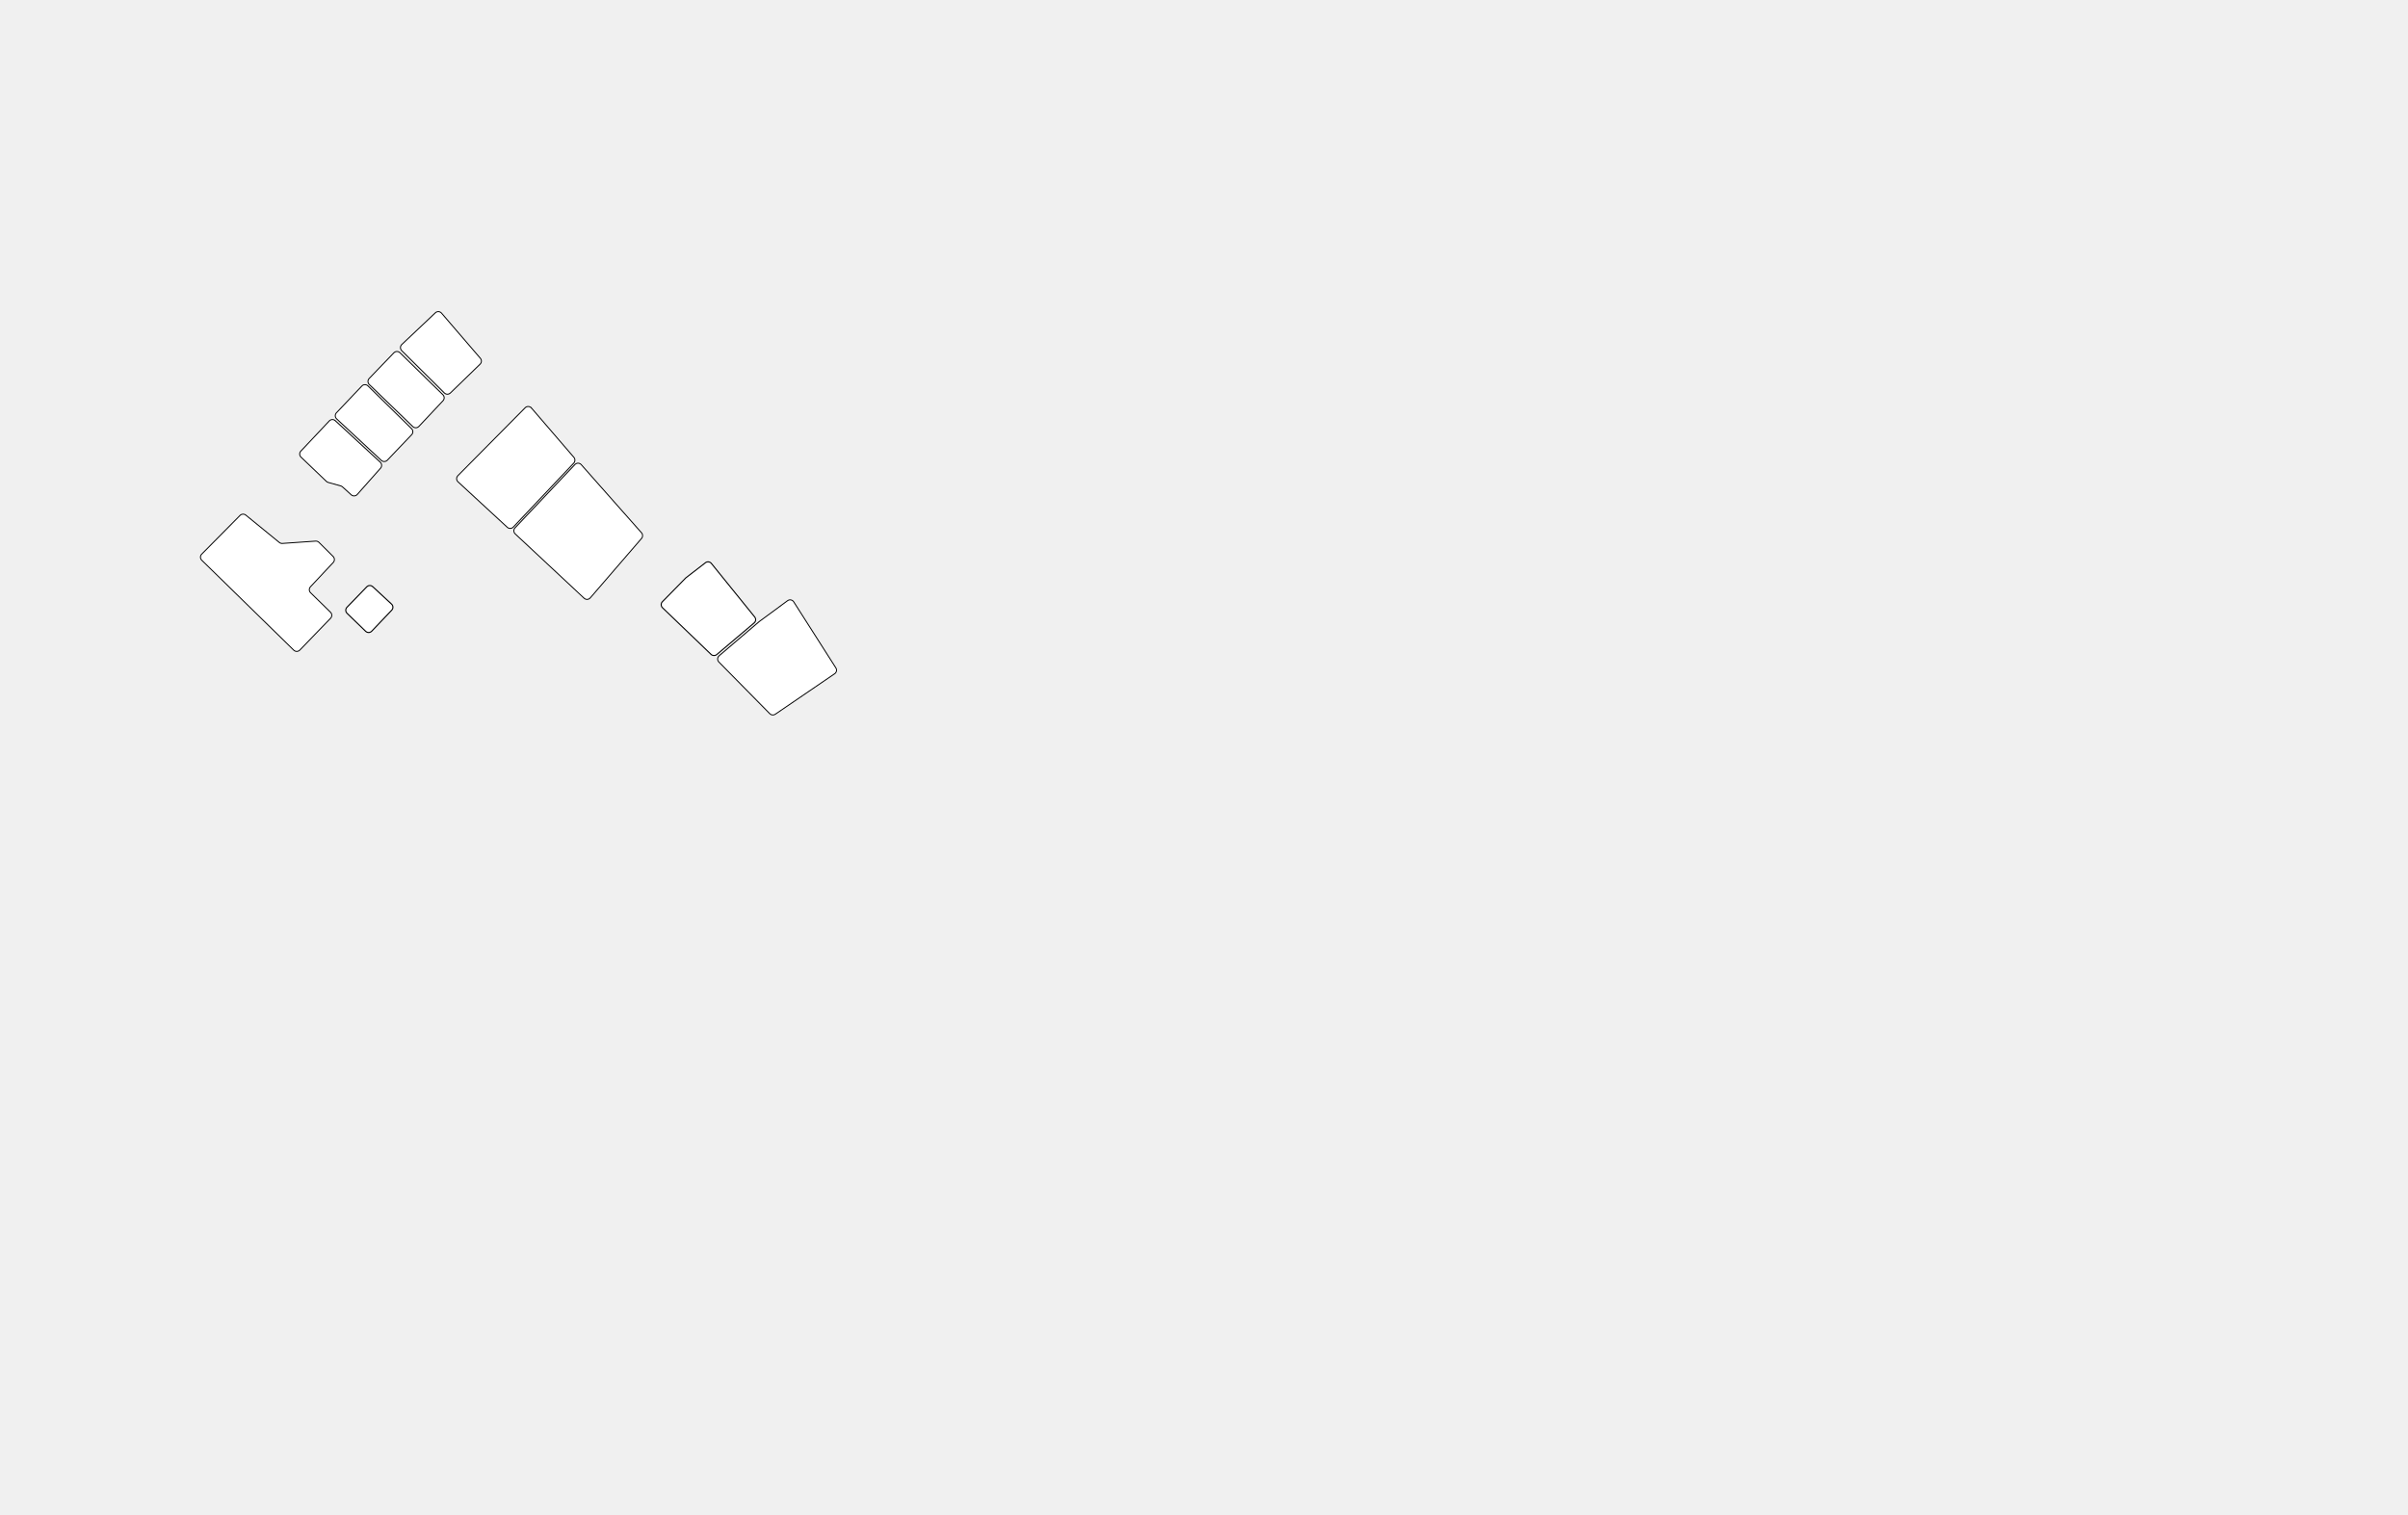
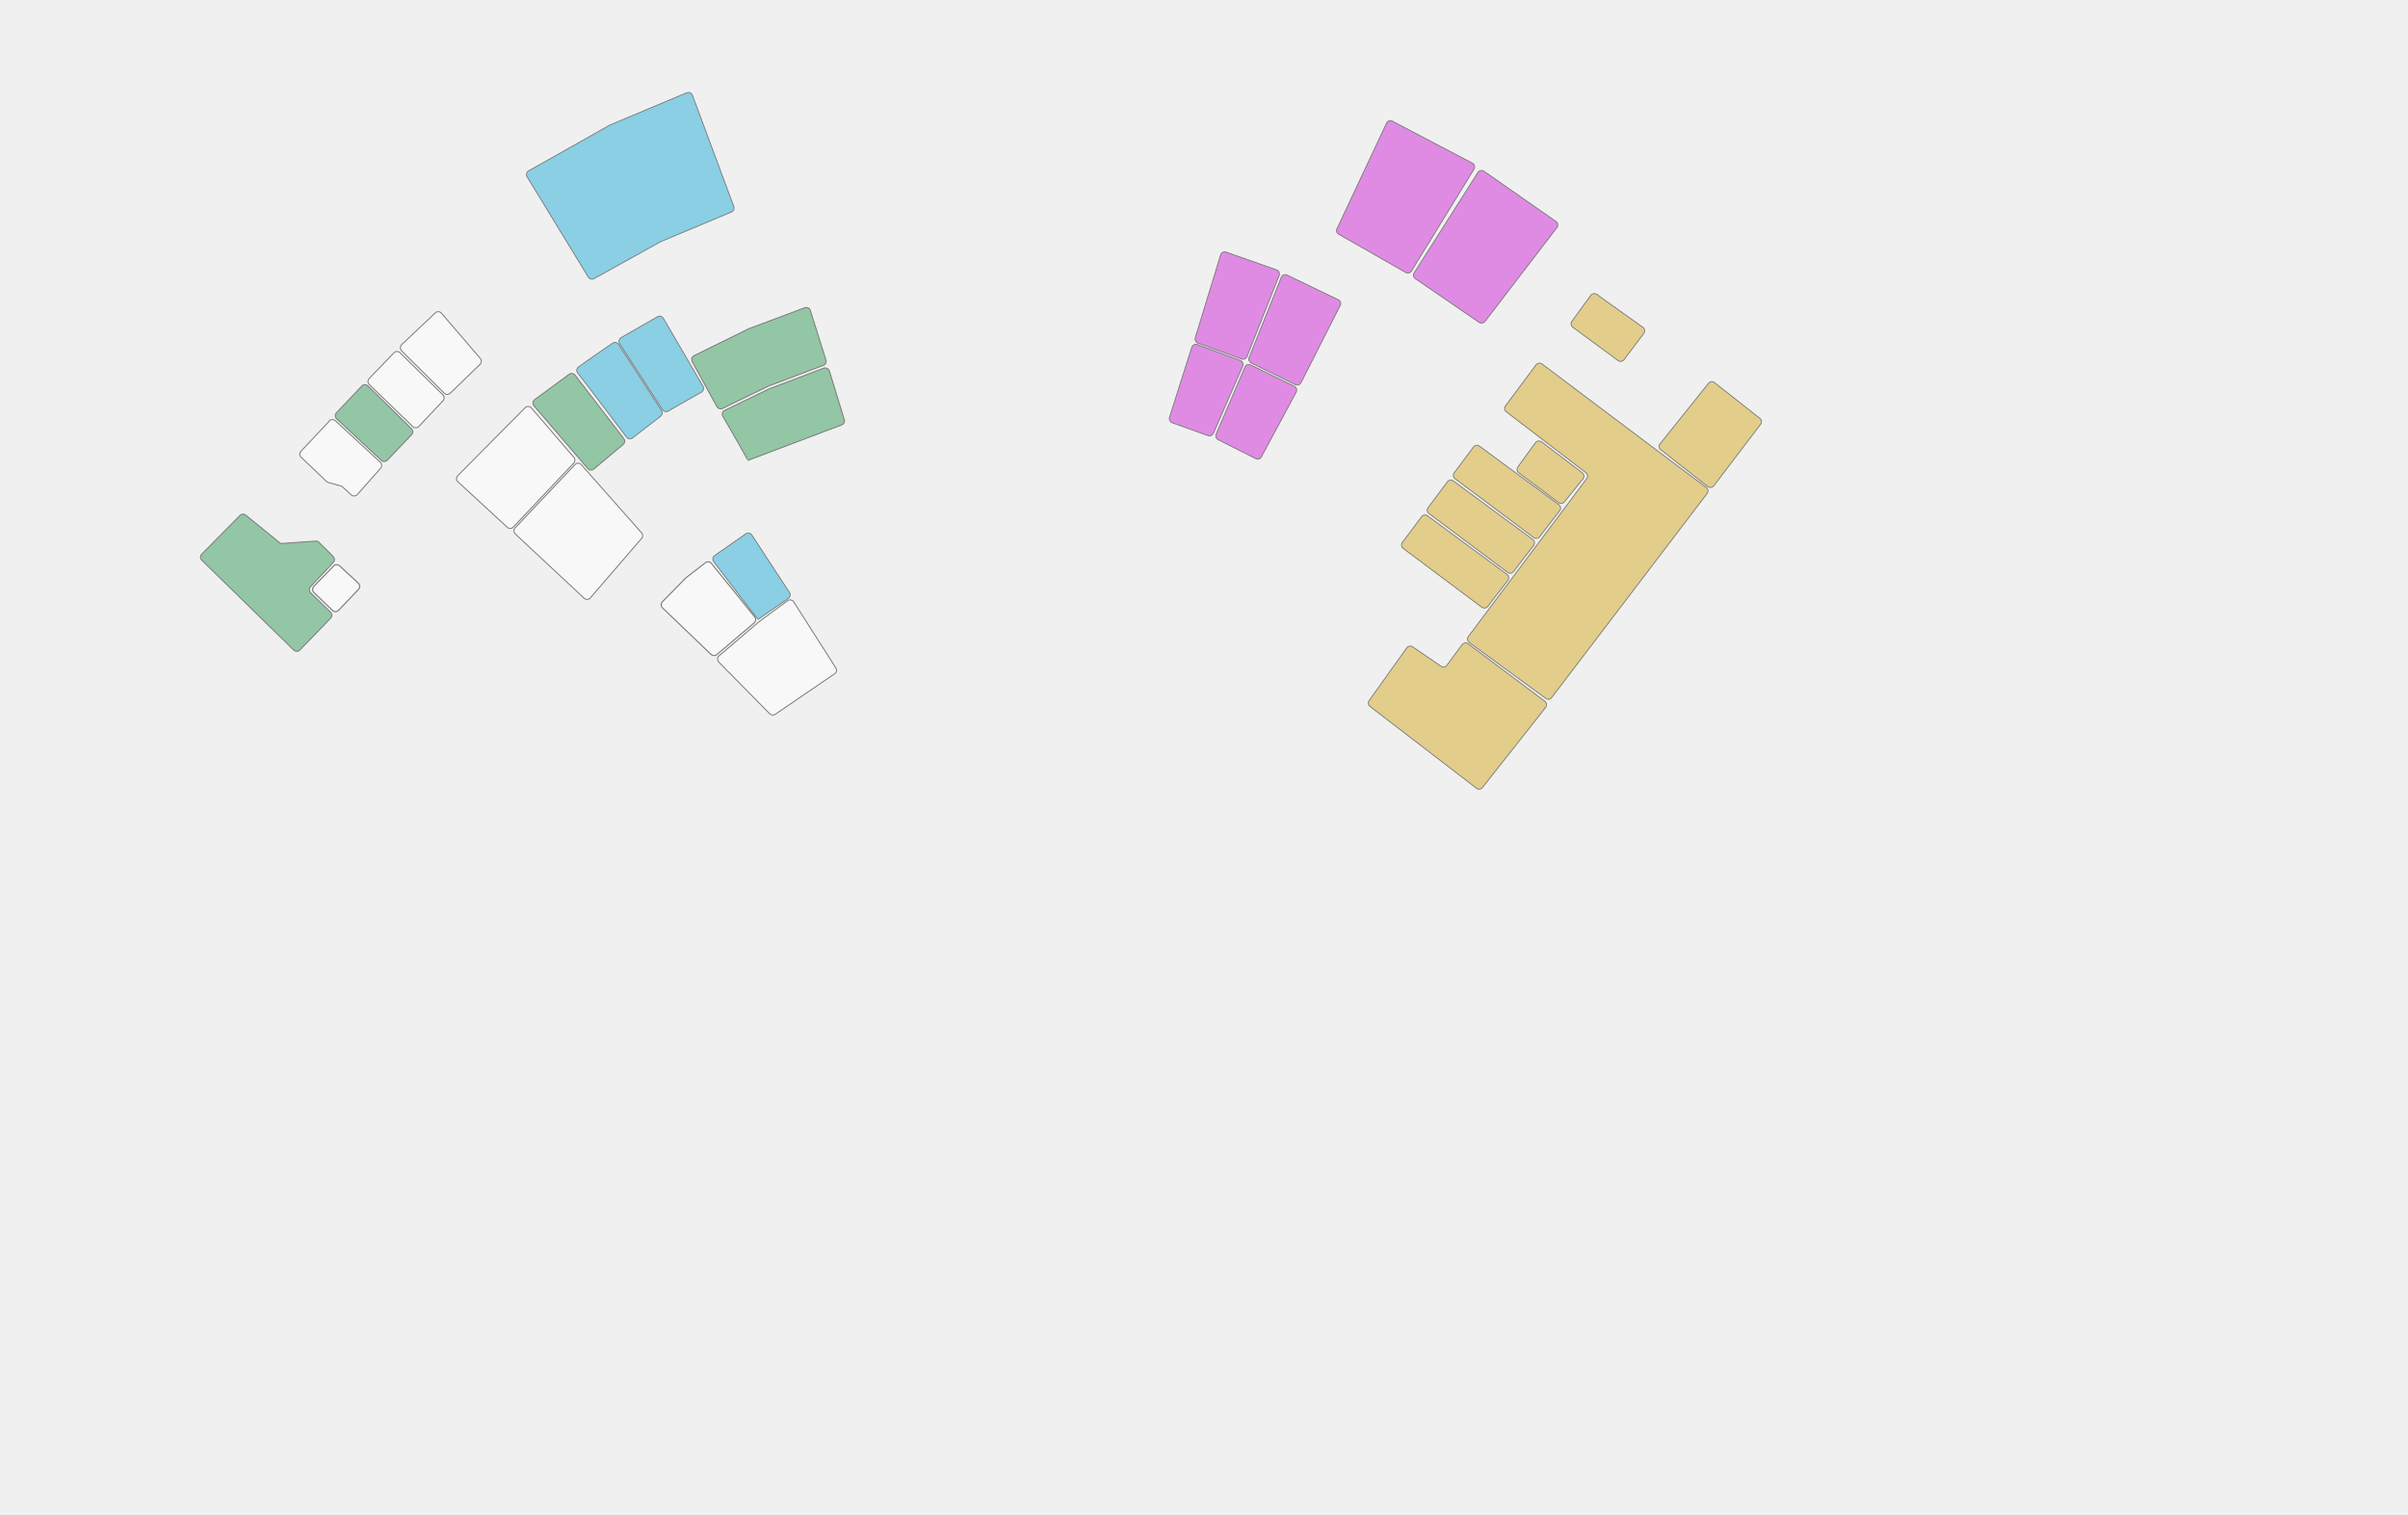
- <svg xmlns="http://www.w3.org/2000/svg" width="2822.08" height="1774.98" viewBox="0 0 2822.08 1774.98">
-   <g id="Capa_0" data-name="Capa 0">
-     <rect y=".48" width="2821.79" height="1774.49" fill="none" stroke-width="0" />
+ <svg xmlns="http://www.w3.org/2000/svg" version="1.1" id="Capa_1" x="0px" y="0px" viewBox="0 0 2822.1 1775" style="enable-background:new 0 0 2822.1 1775;" xml:space="preserve">
+   <style type="text/css">
+ 	.st0{opacity:0.5;}
+ 	.st1{fill:#FFFFFF;stroke:#000000;stroke-width:1.27;stroke-miterlimit:10;}
+ 	.st2{fill:#FFFFFF;stroke:#000000;stroke-width:1.1;stroke-miterlimit:10;}
+ 	.st3{fill:#FFFFFF;stroke:#000000;stroke-width:1.23;stroke-miterlimit:10;}
+ 	.st4{fill:#359B59;stroke:#000000;stroke-width:1.1;stroke-miterlimit:10;}
+ 	.st5{opacity:0.5;fill:#23AED8;stroke:#000000;stroke-miterlimit:10;enable-background:new    ;}
+ 	.st6{opacity:0.5;fill:#CD25D6;stroke:#000000;stroke-miterlimit:10;enable-background:new    ;}
+ 	.st7{opacity:0.5;fill:#D3AA26;stroke:#000000;stroke-miterlimit:10;enable-background:new    ;}
+ 	.st8{fill:none;}
+ 	.st9{opacity:0.5;fill:#359B59;stroke:#000000;stroke-width:1.1;stroke-miterlimit:10;}
+ </style>
+   <g id="local_x5F_2a" class="st0">
+     <path class="st1" d="M398,663.2l22,20.4c2,1.9,2.1,5.1,0.2,7.1l-23.4,24.6c-1.9,2-5.1,2.1-7.1,0.2l-21.8-21.1c-2-1.9-2-5.1-0.1-7.1   l23.2-24C392.9,661.4,396,661.4,398,663.2L398,663.2z" />
  </g>
-   <g id="local_2a" data-name="local 2a">
-     <path d="M436.82,687.6l22.05,20.42c2.05,1.89,2.15,5.1.22,7.12l-23.44,24.63c-1.92,2.01-5.1,2.08-7.1.15l-21.79-21.09c-1.98-1.92-2.04-5.08-.12-7.07l23.17-23.96c1.89-1.95,5-2.04,6.99-.19Z" fill="#fff" stroke="#000" stroke-miterlimit="10" stroke-width="1.27" />
+   <g id="local_x5F_47a" class="st0">
+     <path class="st2" d="M470.9,403.8l39.3-37.1c2.1-2,5.4-1.8,7.2,0.4l45.5,53c1.7,2,1.6,5-0.3,6.9l-34.9,33.8c-2,1.9-5.1,1.9-7,0   l-50-49.6C468.8,409,468.8,405.7,470.9,403.8L470.9,403.8z" />
  </g>
-   <g id="local_47a" data-name="local 47a">
-     <path d="M470.9,403.77l39.31-37.15c2.07-1.96,5.36-1.79,7.23.37l45.54,52.96c1.72,2.01,1.59,5.01-.31,6.85l-34.88,33.82c-1.96,1.9-5.07,1.88-7-.04l-49.98-49.63c-2-1.99-1.96-5.24.09-7.18Z" fill="#fff" stroke="#000" stroke-miterlimit="10" stroke-width="1.1" />
+   <g id="local_x5F_5" class="st0">
+     <path class="st2" d="M681.2,544.6l70.7,79.9c1.7,1.9,1.7,4.7,0,6.6l-60.1,69.7c-1.8,2.2-5.1,2.3-7.2,0.4l-80.7-75.4   c-2-1.9-2.1-5.1-0.2-7.1l70.2-74.2C675.8,542.3,679.2,542.4,681.2,544.6L681.2,544.6z" />
  </g>
-   <g id="local_5" data-name="local 5">
-     <path d="M681.17,544.57l70.68,79.9c1.66,1.87,1.68,4.68.04,6.58l-60.14,69.71c-1.85,2.15-5.12,2.33-7.2.39l-80.73-75.38c-2.03-1.89-2.13-5.07-.22-7.09l70.19-74.23c2.02-2.13,5.43-2.08,7.38.12Z" fill="#fff" stroke="#000" stroke-miterlimit="10" stroke-width="1.1" />
+   <g id="local_x5F_13" class="st0">
+     <path class="st2" d="M842.8,768.6l46.9-40c0.1-0.1,0.2-0.2,0.3-0.2l33-24.3c2.3-1.7,5.6-1.1,7.2,1.3l49.4,77.5   c1.5,2.3,0.8,5.3-1.4,6.8l-69.7,47.5c-2,1.4-4.7,1.1-6.4-0.6L842.4,776C840.4,773.8,840.6,770.5,842.8,768.6L842.8,768.6z" />
  </g>
-   <g id="local_13" data-name="local 13">
-     <path d="M842.81,768.58l46.88-39.98c.09-.08.18-.15.28-.22l33.05-24.35c2.33-1.72,5.62-1.1,7.18,1.34l49.41,77.45c1.45,2.28.83,5.3-1.4,6.82l-69.65,47.51c-2,1.36-4.68,1.1-6.38-.62l-59.69-60.62c-2.04-2.07-1.89-5.43.32-7.31Z" fill="#fff" stroke="#000" stroke-miterlimit="10" stroke-width="1.1" />
+   <g id="local_x5F_14a" class="st0">
+     <path class="st3" d="M833.7,660.3l50.8,62.8c1.7,2.1,1.4,5.2-0.7,7L840,767.2c-2,1.7-4.8,1.6-6.7-0.2l-56.9-54.6   c-2-1.9-2-5.1-0.1-7.1l27.2-27.7c0.2-0.2,0.3-0.3,0.5-0.5l22.8-17.6C828.9,657.9,832,658.2,833.7,660.3z" />
  </g>
-   <g id="local_14a" data-name="local 14a">
-     <path d="M833.69,660.35l50.79,62.78c1.71,2.11,1.42,5.21-.66,6.96l-43.82,37.07c-1.96,1.65-4.85,1.56-6.69-.21l-56.88-54.64c-2.01-1.93-2.05-5.12-.1-7.11l27.16-27.65c.16-.16.33-.31.51-.45l22.75-17.56c2.15-1.66,5.23-1.3,6.94.81Z" fill="#fff" stroke="#000" stroke-miterlimit="10" stroke-width="1.23" />
+   <g id="local_x5F_7" class="st0">
+     <path class="st2" d="M622.8,478.2l49.8,57.9c1.7,1.9,1.6,4.8-0.2,6.7l-70.9,75c-1.9,2-5,2.1-7,0.2l-57.8-53.3   c-2.1-1.9-2.2-5.2-0.2-7.2l78.9-79.6C617.5,475.8,620.9,476,622.8,478.2L622.8,478.2z" />
  </g>
-   <g id="local_7" data-name="local 7">
-     <path d="M622.8,478.17l49.81,57.89c1.67,1.94,1.6,4.83-.16,6.7l-70.91,75c-1.88,1.99-5.01,2.1-7.02.24l-57.76-53.28c-2.08-1.92-2.15-5.18-.16-7.19l78.86-79.61c2.05-2.07,5.44-1.95,7.34.26Z" fill="#fff" stroke="#000" stroke-miterlimit="10" stroke-width="1.1" />
+   <g id="local_x5F_47b" class="st0">
+     <path class="st2" d="M468.7,413.4l50.3,49.3c2,1.9,2,5,0.2,7l-28.3,30.1c-1.9,2-5.1,2.1-7.1,0.2l-51-49.3c-2-1.9-2-5.1-0.1-7.1   l29-30.1C463.5,411.5,466.7,411.5,468.7,413.4L468.7,413.4z" />
  </g>
-   <g id="local_47b" data-name="local 47b">
-     <path d="M468.7,413.39l50.35,49.28c1.95,1.9,2.01,5.01.15,7l-28.29,30.11c-1.91,2.03-5.11,2.11-7.12.17l-51.01-49.3c-1.98-1.92-2.04-5.08-.13-7.06l28.95-30.09c1.93-2,5.12-2.05,7.1-.11Z" fill="#fff" stroke="#000" stroke-miterlimit="10" stroke-width="1.1" />
+   <g id="local_x5F_47c" class="st0">
+     <path class="st4" d="M424.1,452.4l-29.8,31.4c-1.9,2-1.8,5.2,0.2,7.1l52.4,48.7c2,1.9,5.1,1.8,7-0.2l28.5-29.9c1.9-2,1.8-5.1-0.1-7   l-51.1-50.2C429.2,450.3,426,450.4,424.1,452.4L424.1,452.4z" />
  </g>
-   <g id="local_47c" data-name="local 47c">
-     <path d="M424.11,452.41l-29.81,31.39c-1.92,2.02-1.82,5.21.22,7.11l52.39,48.68c2,1.86,5.13,1.77,7.02-.21l28.53-29.91c1.89-1.98,1.84-5.1-.12-7.02l-51.12-50.17c-1.99-1.96-5.2-1.9-7.13.13Z" fill="#fff" stroke="#000" stroke-miterlimit="10" stroke-width="1.1" />
+   <g id="local_x5F_2" class="st0">
+     <path class="st4" d="M390.5,652.2l-16.7-16.6c-1-1-2.4-1.5-3.9-1.4l-39,2.7c-1.3,0.1-2.5-0.3-3.5-1.1L288,603.7   c-2-1.6-4.9-1.5-6.7,0.4l-44.9,45.4c-1.9,2-1.9,5.2,0.1,7.1L344.3,762c2,1.9,5.2,1.9,7.1-0.1l36.1-37.3c1.9-2,1.9-5.1-0.1-7   L364,694.7c-1.9-1.9-2-5-0.1-7l26.7-28.5C392.4,657.3,392.4,654.2,390.5,652.2L390.5,652.2z" />
  </g>
-   <g id="local_2" data-name="local 2">
-     <path d="M390.46,652.25l-16.67-16.59c-1.02-1.02-2.43-1.54-3.87-1.44l-39.02,2.71c-1.27.09-2.52-.31-3.51-1.11l-39.34-32.11c-2-1.63-4.9-1.48-6.72.36l-44.95,45.43c-1.95,1.97-1.92,5.15.06,7.09l107.83,105.44c1.98,1.94,5.16,1.89,7.09-.1l36.07-37.31c1.91-1.98,1.87-5.12-.1-7.05l-23.33-22.84c-1.94-1.9-2.01-5.01-.15-6.99l26.71-28.51c1.85-1.97,1.79-5.06-.12-6.96Z" fill="#fff" stroke="#000" stroke-miterlimit="10" stroke-width="1.1" />
+   <g id="local_x5F_47d" class="st0">
+     <path class="st2" d="M393,493.1l52.7,48.7c2,1.8,2.2,5,0.4,7l-27.3,30.8c-1.9,2.1-5,2.3-7.1,0.4l-10.2-9.3c-0.6-0.5-1.3-0.9-2-1.1   l-14.7-4.1c-0.8-0.2-1.5-0.6-2.1-1.2l-29.8-28.4c-2-1.9-2.1-5-0.2-7l33.3-35.4C387.8,491.3,390.9,491.2,393,493.1L393,493.1z" />
  </g>
-   <g id="local_47d" data-name="local 47d">
-     <path d="M392.95,493.09l52.7,48.66c2,1.85,2.16,4.95.35,6.99l-27.31,30.8c-1.85,2.08-5.04,2.26-7.1.38l-10.24-9.3c-.58-.52-1.27-.91-2.02-1.12l-14.71-4.1c-.79-.22-1.52-.63-2.11-1.2l-29.75-28.44c-1.99-1.9-2.07-5.04-.18-7.04l33.34-35.38c1.88-2,5.02-2.1,7.03-.24Z" fill="#fff" stroke="#000" stroke-miterlimit="10" stroke-width="1.1" />
-   </g>
+   <path id="local_x5F_14b" class="st5" d="M881.1,627l44.2,67.5c1.5,2.3,0.9,5.3-1.4,6.9c-9.9,6.8-34.6,23.7-35.1,24.5  c-0.6,0.9-40.7-52.3-52.4-67.7c-1.7-2.3-1.2-5.5,1.1-7.1l36.5-25.4C876.3,624.1,879.5,624.7,881.1,627z" />
+   <path id="local_x5F_9c" class="st5" d="M777.4,373l46.5,79.7c1.4,2.4,0.6,5.5-1.8,6.9l-39,22.2c-2.3,1.3-5.2,0.6-6.7-1.6l-50.2-77.4  c-1.6-2.4-0.8-5.6,1.7-7.1l42.7-24.5C773,369.8,776,370.7,777.4,373z" />
+   <path id="local_x5F_46" class="st5" d="M619.6,200.2l94.9-53.5c0.2-0.1,0.3-0.2,0.5-0.3l89.9-37.7c2.6-1.1,5.6,0.2,6.6,2.9  L860,242.1c0.9,2.5-0.3,5.3-2.8,6.4l-82.1,34.4c-0.2,0.1-0.3,0.2-0.5,0.2l-78.4,43.5c-2.3,1.3-5.3,0.5-6.7-1.8l-71.8-117.6  C616.3,204.8,617.1,201.6,619.6,200.2z" />
+   <path id="local_x5F_9b" class="st5" d="M725,403.7c-1.5-2.4-4.6-3.1-7-1.5c-9.1,6-31.2,21.5-40,27.8c-2.3,1.7-2.8,4.9-1,7.1  c11.1,14.1,46.8,61.6,57.3,75.3c1.7,2.2,4.7,2.6,6.9,1l32.9-25.4c2.1-1.6,2.6-4.4,1.3-6.7L725,403.7z" />
+   <path id="local_x5F_41" class="st6" d="M1740.4,376.7l84.3-110c1.7-2.3,1.2-5.5-1.1-7.1l-84.4-58.9c-2.3-1.6-5.6-1-7.1,1.4  l-74.8,117.7c-1.4,2.3-0.8,5.3,1.4,6.8l74.8,51.3C1735.8,379.3,1738.7,378.8,1740.4,376.7z" />
+   <path id="local_x5F_43" class="st6" d="M1568.9,274.5l78.6,44.9c2.3,1.3,5.3,0.6,6.7-1.7l73.3-119.5c1.5-2.5,0.6-5.7-1.9-7  l-93.8-49.2c-2.5-1.3-5.6-0.3-6.8,2.3l-58.1,123.8C1565.7,270.4,1566.6,273.2,1568.9,274.5z" />
+   <path id="local_x5F_25a" class="st6" d="M1437,295.5l59.1,20.8c2.7,0.9,4,3.9,3,6.6l-37.6,95c-1,2.5-3.8,3.8-6.4,2.9l-51.2-18.7  c-2.5-0.9-3.8-3.6-3.1-6.2l29.7-97.1C1431.4,296,1434.3,294.5,1437,295.5z" />
+   <path id="local_x5F_25b" class="st6" d="M1570.7,358l-46,90.6c-1.2,2.4-4.2,3.4-6.7,2.2l-51.7-25.4c-2.3-1.2-3.4-3.9-2.4-6.3  l37.7-94.1c1.1-2.7,4.2-3.9,6.8-2.6l60,28.9C1571,352.4,1572,355.5,1570.7,358z" />
+   <path id="local_x5F_24b" class="st6" d="M1478.3,535.5l40.8-75.9c1.3-2.5,0.3-5.6-2.2-6.9l-51.1-25c-2.6-1.3-5.7-0.1-6.8,2.5  l-33.8,78.7c-1,2.4,0,5.2,2.3,6.4l44.1,22.2C1474.1,538.9,1477,537.9,1478.3,535.5z" />
+   <path id="local_x5F_24a" class="st6" d="M1403.3,403.8l50.3,18.7c2.7,1,4,4.1,2.8,6.7l-34.3,78.7c-1.1,2.4-3.8,3.6-6.3,2.7  l-42.1-15.1c-2.5-0.9-3.9-3.7-3.1-6.2l26.1-82.3C1397.7,404.3,1400.7,402.8,1403.3,403.8z" />
+   <path id="local_x5F_29A" class="st7" d="M1810.5,821.9l-89.9-67.4c-2.2-1.7-5.4-1.2-7,1l-17.9,24.2c-1.6,2.2-4.6,2.7-6.8,1.2  l-33.3-22.8c-2.2-1.5-5.3-1-6.9,1.2l-44.1,61.8c-1.6,2.2-1.1,5.2,1,6.9l124.8,95.9c2.2,1.7,5.3,1.3,7-0.9l74.2-94  C1813.1,826.8,1812.7,823.6,1810.5,821.9z" />
+   <path id="local_x5F_30A" class="st7" d="M1736.6,711.7l-92.1-68.9c-2.2-1.7-2.7-4.8-1-7l22.6-30.2c1.6-2.2,4.8-2.7,7-1l93,68.6  c2.3,1.7,2.7,4.9,1,7.1l-23.5,30.5C1741.9,712.9,1738.8,713.3,1736.6,711.7z" />
+   <path id="local_x5F_30B" class="st7" d="M1766.8,670.8l-92.1-68.9c-2.2-1.7-2.7-4.8-1-7l22.6-30.2c1.6-2.2,4.8-2.7,7-1l93,68.6  c2.3,1.7,2.7,4.9,1,7.1l-23.5,30.5C1772.1,672.1,1769,672.5,1766.8,670.8z" />
+   <path id="local_x5F_30C" class="st7" d="M1797.4,630l-92.1-68.9c-2.2-1.7-2.7-4.8-1-7l22.6-30.2c1.6-2.2,4.8-2.7,7-1l93,68.6  c2.3,1.7,2.7,4.9,1,7.1l-23.5,30.5C1802.7,631.3,1799.6,631.7,1797.4,630z" />
+   <path id="local_x5F_30" class="st7" d="M1799.5,518.9l-20.6,28.3c-1.6,2.2-1.1,5.3,1,6.9l46.7,35c2.2,1.6,5.2,1.2,6.9-0.9l21.7-27  c1.8-2.2,1.4-5.4-0.9-7.1l-47.7-36.3C1804.3,516.2,1801.1,516.6,1799.5,518.9z" />
+   <path id="local_x5F_31" class="st7" d="M1764.3,475.8l35.9-48.2c1.7-2.2,4.8-2.7,7-1l192.5,144.8c2.2,1.7,2.7,4.8,1,7l-182.2,239.2  c-1.7,2.2-4.7,2.6-6.9,1l-89.7-65.6c-2.2-1.6-2.7-4.8-1-7l138.7-185c1.6-2.2,1.2-5.3-1-7l-93.2-71.3  C1763.1,481.1,1762.7,478,1764.3,475.8z" />
+   <path id="local_x5F_31A" class="st7" d="M1864.3,346.2l-22.1,30.4c-1.6,2.2-1.1,5.3,1.1,7l53,39c2.2,1.6,5.3,1.2,7-1l23.2-30.9  c1.7-2.2,1.2-5.4-1.1-7.1l-54.1-38.6C1869,343.5,1865.9,344,1864.3,346.2z" />
+   <path id="local_x5F_31B" class="st7" d="M2009.3,448.4l53.2,41.9c2.1,1.7,2.5,4.8,0.9,7l-54.9,72.1c-1.7,2.2-4.9,2.6-7.1,0.9  l-55-43.1c-2.2-1.7-2.6-4.9-0.8-7.1l56.7-70.8C2004,447.1,2007.1,446.7,2009.3,448.4z" />
+   <rect id="limite" y="0.1" class="st8" width="2824.1" height="1774.9" />
+   <path id="local_x5F_9" class="st9" d="M667,438.7l-40.4,29.7c-2.3,1.7-2.7,5.1-0.8,7.3l63.1,73.5c1.8,2.1,4.9,2.3,7,0.6l34.4-28.8  c2.1-1.7,2.4-4.8,0.8-6.9l-57.1-74.4C672.2,437.5,669.2,437.1,667,438.7z" />
+   <path id="local_x5F_11" class="st9" d="M813.5,416.8l64.2-31.6c0.1-0.1,0.3-0.1,0.5-0.2l65-24.3c2.7-1,5.7,0.4,6.5,3.2L968,422  c0.8,2.5-0.5,5.2-3,6.2l-64.1,24.2c-0.1,0.1-0.3,0.1-0.4,0.2l-53.7,26.1c-2.4,1.2-5.3,0.2-6.6-2.1l-29-52.8  C809.9,421.2,810.9,418.1,813.5,416.8z" />
+   <path id="local_x5F_10" class="st9" d="M972,434.8l17.5,57.1c0.8,2.5-0.5,5.2-3,6.1c-21.1,8-111.1,42-110.2,41.8  c0.8-0.2-21.2-38.3-29.1-51.8c-1.5-2.5-0.5-5.7,2.1-7l51.8-25.1c0.1-0.1,0.3-0.1,0.4-0.2l63.9-24.2  C968.2,430.6,971.2,432.1,972,434.8z" />
</svg>
